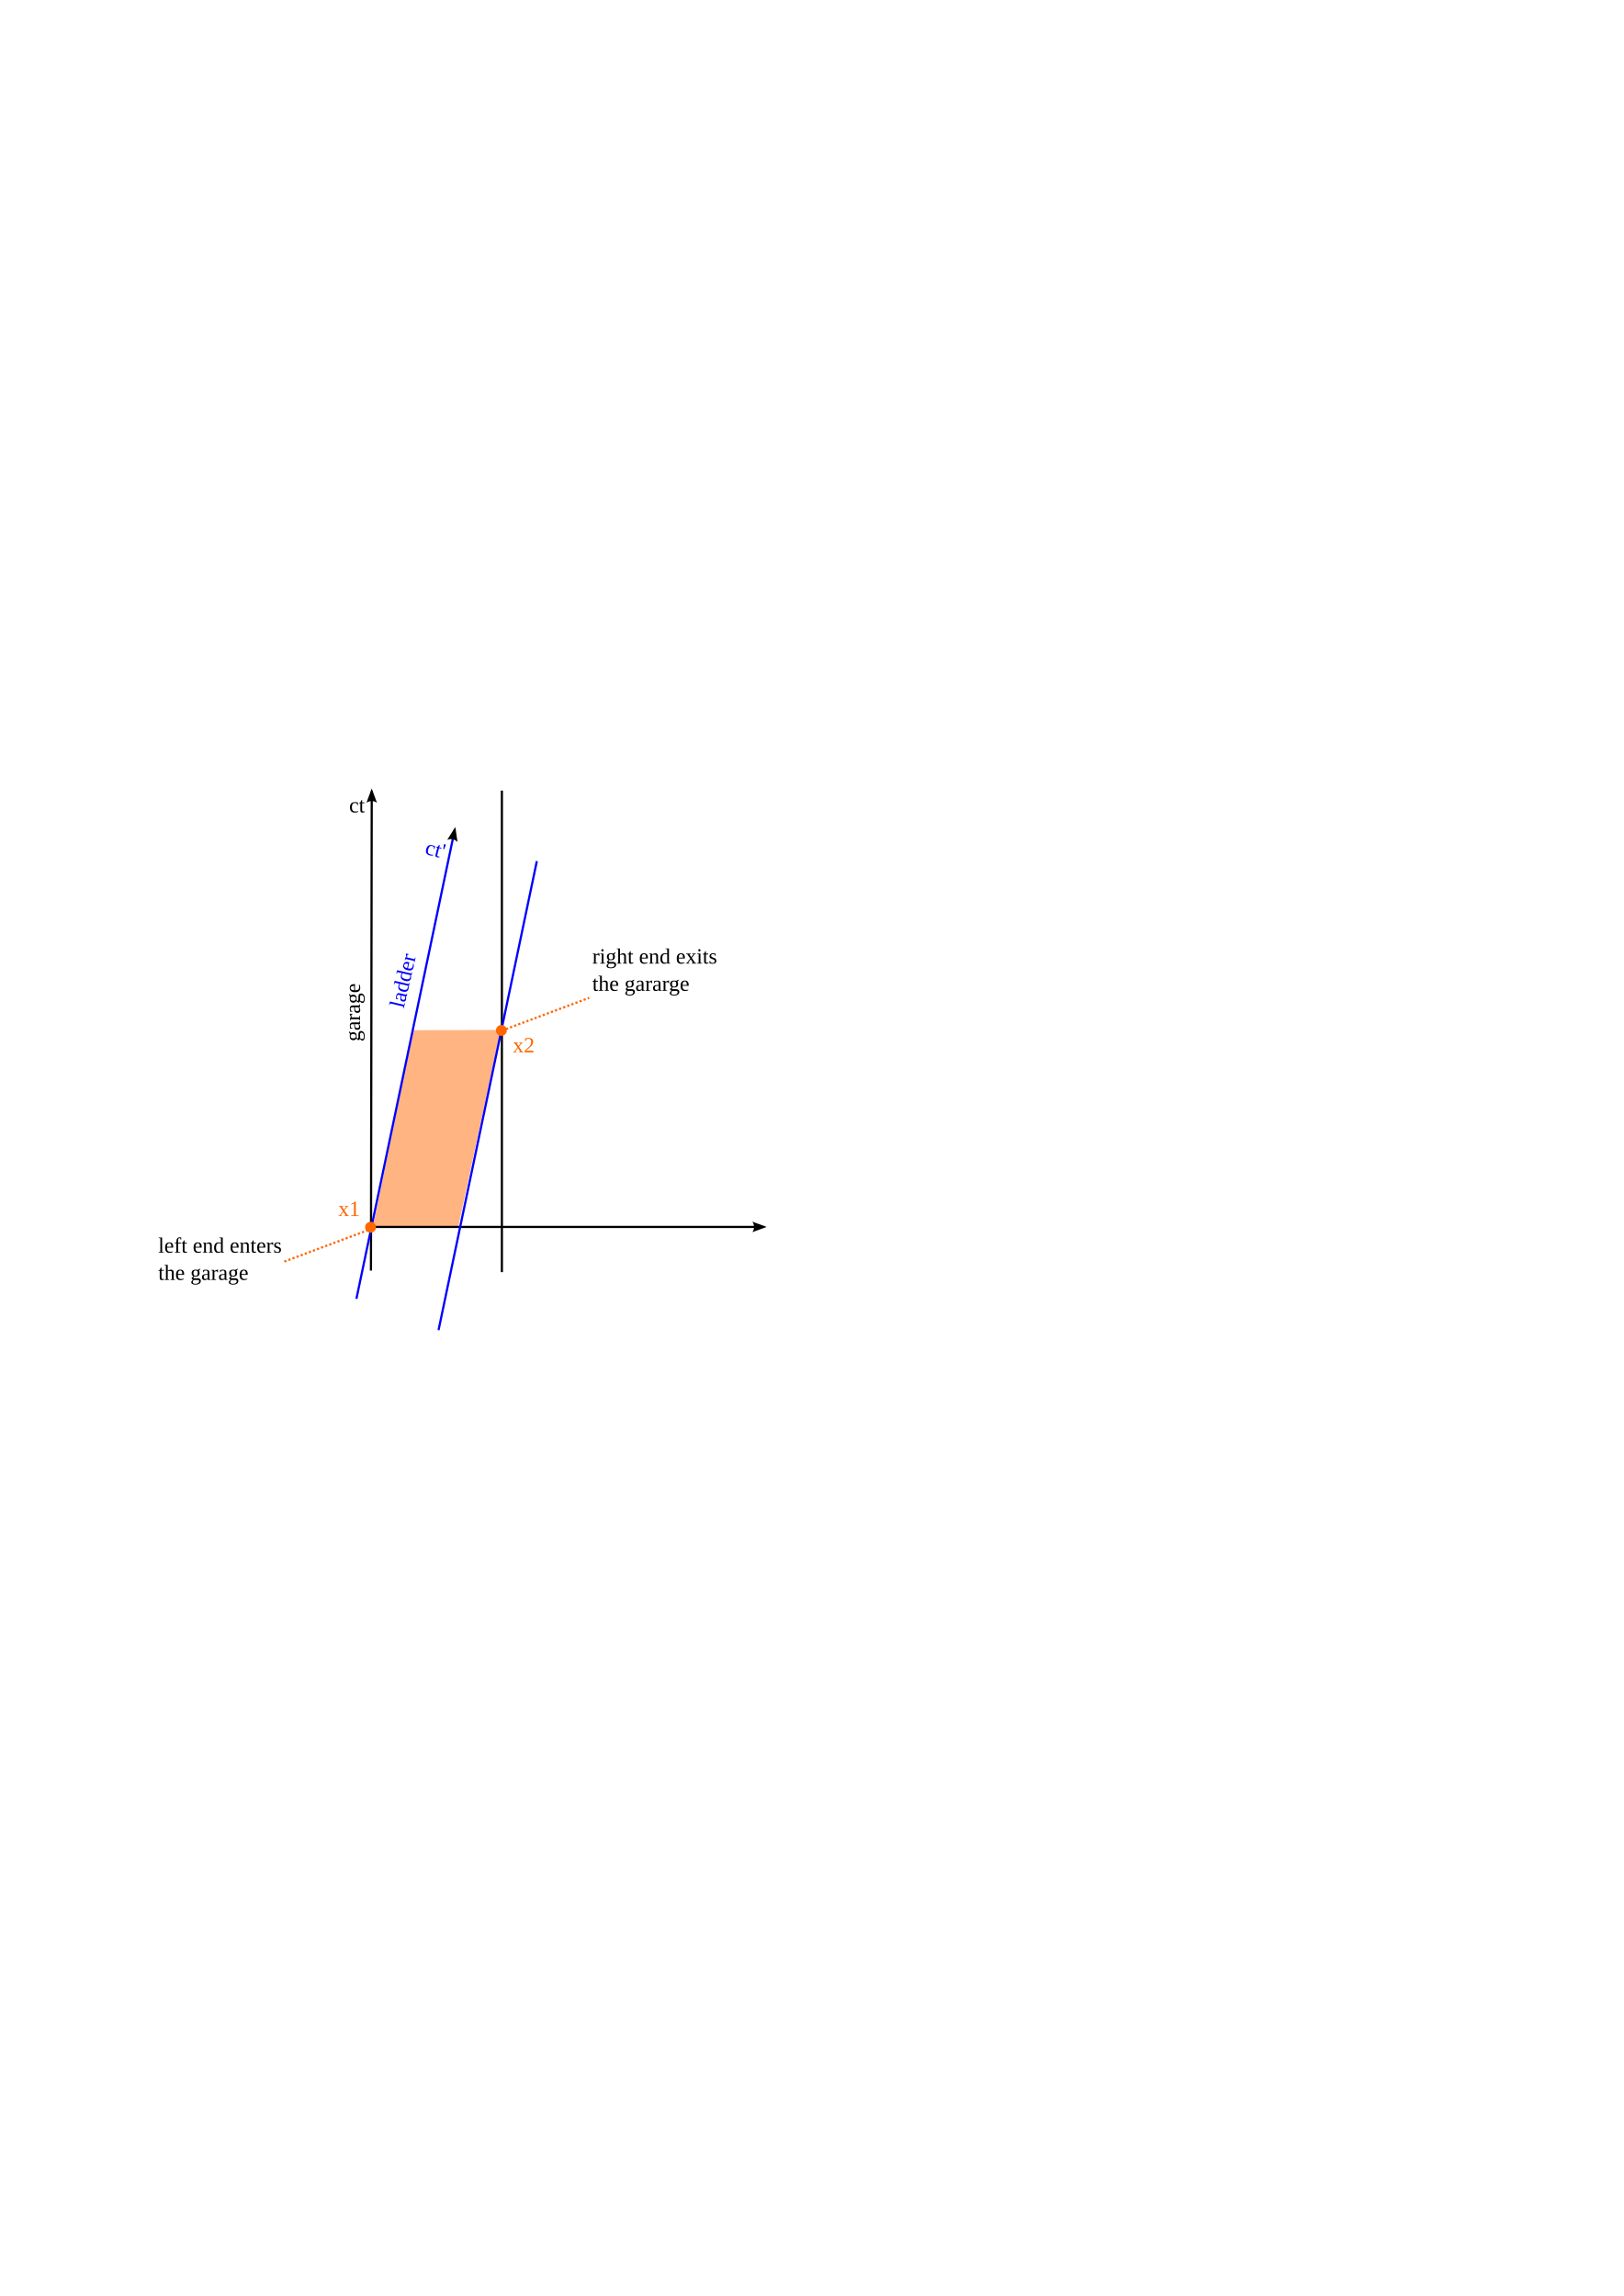
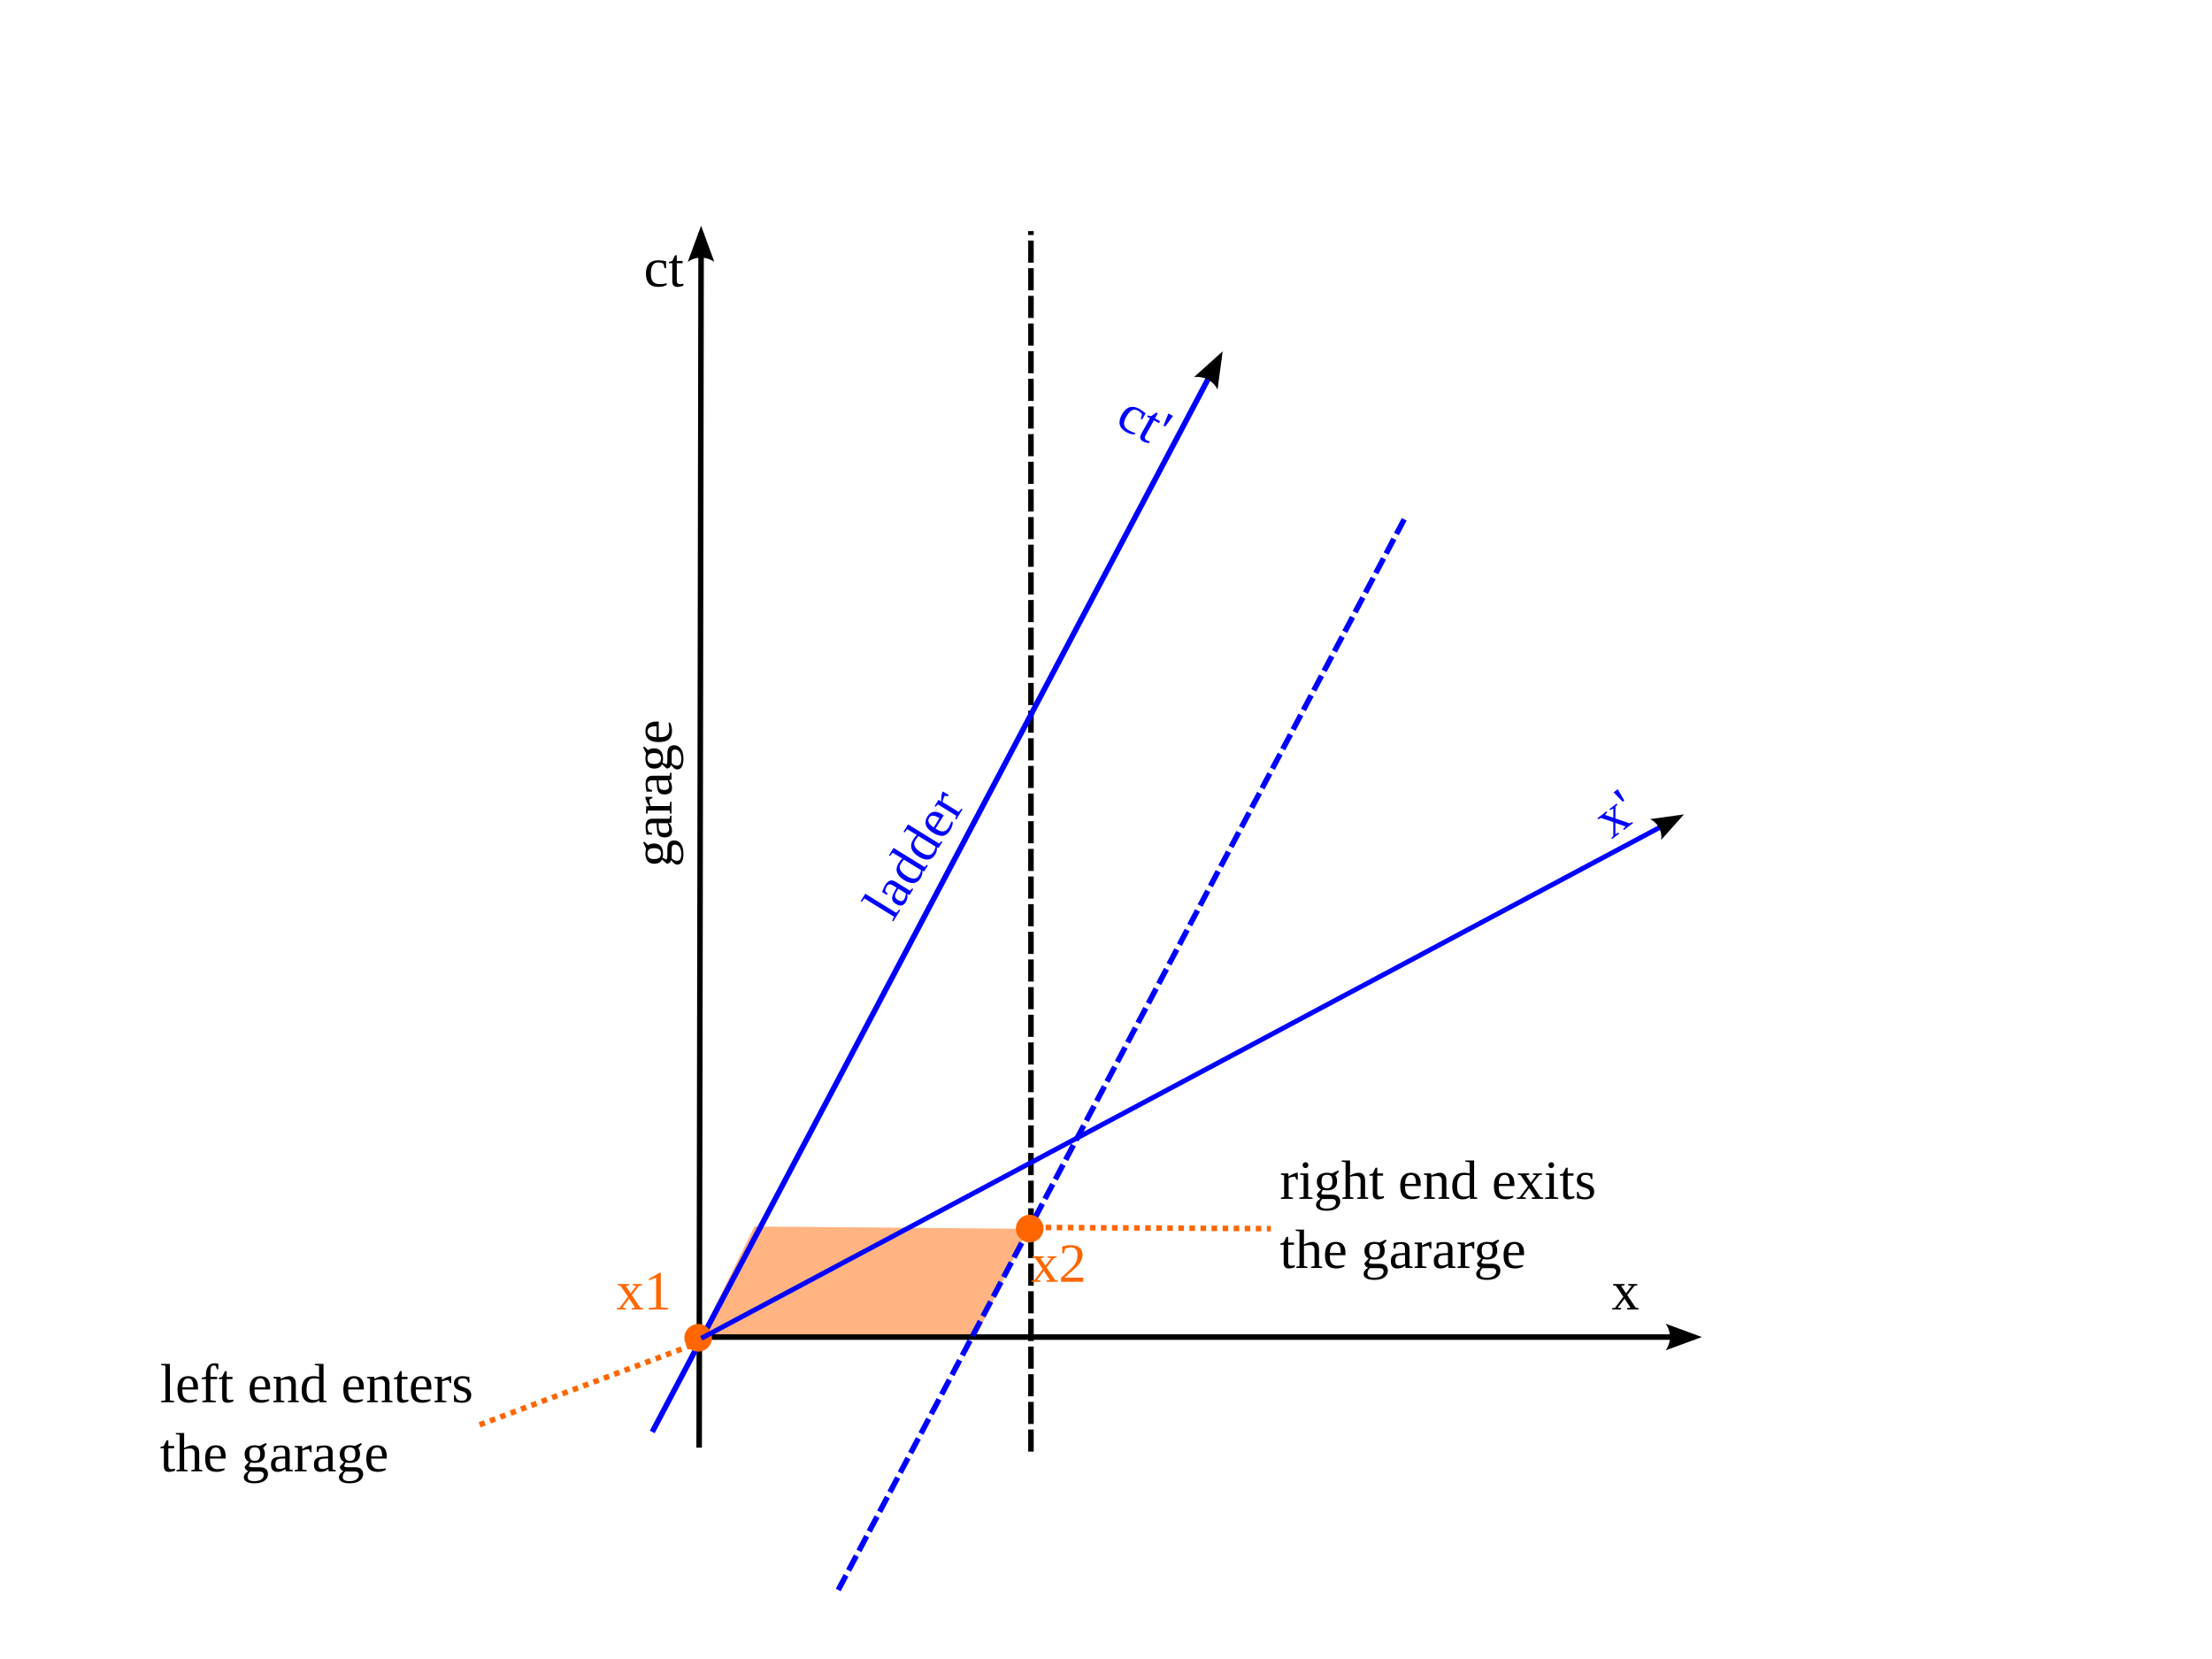
- <svg xmlns="http://www.w3.org/2000/svg" width="744.094" height="1052.362" id="svg2" version="1.1">
+ <svg xmlns="http://www.w3.org/2000/svg" width="400" height="300" id="svg2" version="1.1">
  <defs id="defs4">
-     <marker orient="auto" refY="0.0" refX="0.0" id="Arrow2Mstart" style="overflow:visible">
-       <path id="path3841" style="fill-rule:evenodd;stroke-width:0.625;stroke-linejoin:round" d="M 8.719,4.034 L -2.207,0.016 L 8.719,-4.002 C 6.973,-1.63 6.983,1.616 8.719,4.034 z " transform="scale(0.6) translate(0,0)" />
+     <marker orient="auto" refY="0" refX="0" id="Arrow2Mstart" style="overflow:visible">
+       <path id="path3841" style="fill-rule:evenodd;stroke-width:0.625;stroke-linejoin:round" d="M 8.719,4.034 -2.207,0.016 8.719,-4.002 c -1.745,2.372 -1.735,5.617 -6e-7,8.035 z" transform="scale(0.6,0.6)" />
    </marker>
-     <marker orient="auto" refY="0.0" refX="0.0" id="Arrow2Mend" style="overflow:visible;">
-       <path id="path3844" style="fill-rule:evenodd;stroke-width:0.625;stroke-linejoin:round;" d="M 8.719,4.034 L -2.207,0.016 L 8.719,-4.002 C 6.973,-1.63 6.983,1.616 8.719,4.034 z " transform="scale(0.6) rotate(180) translate(0,0)" />
+     <marker orient="auto" refY="0" refX="0" id="Arrow2Mend" style="overflow:visible">
+       <path id="path3844" style="fill-rule:evenodd;stroke-width:0.625;stroke-linejoin:round" d="M 8.719,4.034 -2.207,0.016 8.719,-4.002 c -1.745,2.372 -1.735,5.617 -6e-7,8.035 z" transform="scale(-0.6,-0.6)" />
    </marker>
    <marker orient="auto" refY="0" refX="0" id="Arrow2Mend-3" style="overflow:visible">
      <path id="path3844-3" style="fill-rule:evenodd;stroke-width:0.625;stroke-linejoin:round" d="M 8.719,4.034 -2.207,0.016 8.719,-4.002 c -1.745,2.372 -1.735,5.617 -6e-7,8.035 z" transform="scale(-0.6,-0.6)" />
    </marker>
    <marker orient="auto" refY="0" refX="0" id="Arrow2Mend-8" style="overflow:visible">
      <path id="path3844-2" style="fill-rule:evenodd;stroke-width:0.625;stroke-linejoin:round" d="M 8.719,4.034 -2.207,0.016 8.719,-4.002 c -1.745,2.372 -1.735,5.617 -6e-7,8.035 z" transform="scale(-0.6,-0.6)" />
    </marker>
+     <marker orient="auto" refY="0" refX="0" id="Arrow2Mend-5" style="overflow:visible">
+       <path id="path3844-5" style="fill-rule:evenodd;stroke-width:0.625;stroke-linejoin:round" d="M 8.719,4.034 -2.207,0.016 8.719,-4.002 c -1.745,2.372 -1.735,5.617 -6e-7,8.035 z" transform="scale(-0.6,-0.6)" />
+     </marker>
  </defs>
-   <g id="layer1">
-     <path style="fill:none;stroke:#000000;stroke-width:1px;stroke-linecap:butt;stroke-linejoin:miter;stroke-opacity:1" d="m 230,583.076 0,-220.714" id="path3027" />
-     <path style="fill:#ff6600;fill-opacity:0.491;stroke:none" d="m 170.902,562.295 39.098,0.067 19.456,-90.29 -40.143,0.12 z" id="path4625" />
-     <flowRoot xml:space="preserve" id="flowRoot4627" style="font-size:14px;font-style:normal;font-variant:normal;font-weight:normal;font-stretch:normal;line-height:125%;letter-spacing:0px;word-spacing:0px;fill:#000000;fill-opacity:1;stroke:none;font-family:Times New Roman;-inkscape-font-specification:Times New Roman">
+   <g id="layer1" transform="translate(0,-752.3622)">
+     <path style="fill:none;stroke:#000000;stroke-width:1;stroke-linecap:butt;stroke-linejoin:miter;stroke-miterlimit:4;stroke-opacity:1;stroke-dasharray:4, 1;stroke-dashoffset:0" d="m 186.429,1014.862 0,-220.714" id="path3027" />
+     <path style="fill:#ff6600;fill-opacity:0.491;stroke:none" d="m 126.573,994.133 49.856,0.015 9.456,-19.579 -49.456,-0.421 z" id="path4625" />
+     <flowRoot xml:space="preserve" id="flowRoot4627" style="font-size:14px;font-style:normal;font-variant:normal;font-weight:normal;font-stretch:normal;line-height:125%;letter-spacing:0px;word-spacing:0px;fill:#000000;fill-opacity:1;stroke:none;font-family:Times New Roman;-inkscape-font-specification:Times New Roman" transform="translate(-43.57144,431.7857)">
      <flowRegion id="flowRegion4629">
-         <rect id="rect4631" width="55" height="24.286" x="121.429" y="561.291" style="-inkscape-font-specification:Times New Roman;font-family:Times New Roman" />
+         <rect id="rect4631" width="55" height="24.286" x="121.429" y="561.291" style="font-family:Times New Roman;-inkscape-font-specification:Times New Roman" />
      </flowRegion>
      <flowPara id="flowPara4633" />
    </flowRoot>
-     <text xml:space="preserve" style="font-size:14px;font-style:normal;font-variant:normal;font-weight:normal;font-stretch:normal;line-height:125%;letter-spacing:0px;word-spacing:0px;fill:#000000;fill-opacity:1;stroke:none;font-family:UnPilgi;-inkscape-font-specification:UnPilgi" x="72.5" y="574.148" id="text4635">
-       <tspan id="tspan4637" x="72.5" y="574.148" style="font-size:10px;font-family:Times New Roman;-inkscape-font-specification:Times New Roman">left end enters</tspan>
-       <tspan x="72.5" y="586.648" style="font-size:10px;font-family:Times New Roman;-inkscape-font-specification:Times New Roman" id="tspan4639">the garage</tspan>
+     <text xml:space="preserve" style="font-size:14px;font-style:normal;font-variant:normal;font-weight:normal;font-stretch:normal;line-height:125%;letter-spacing:0px;word-spacing:0px;fill:#000000;fill-opacity:1;stroke:none;font-family:UnPilgi;-inkscape-font-specification:UnPilgi" x="28.929" y="1005.934" id="text4635">
+       <tspan id="tspan4637" x="28.929" y="1005.934" style="font-size:10px;font-family:Times New Roman;-inkscape-font-specification:Times New Roman">left end enters</tspan>
+       <tspan x="28.929" y="1018.434" style="font-size:10px;font-family:Times New Roman;-inkscape-font-specification:Times New Roman" id="tspan4639">the garage</tspan>
    </text>
-     <text xml:space="preserve" style="font-size:14px;font-style:normal;font-variant:normal;font-weight:normal;font-stretch:normal;line-height:125%;letter-spacing:0px;word-spacing:0px;fill:#000000;fill-opacity:1;stroke:none;font-family:UnPilgi;-inkscape-font-specification:UnPilgi" x="271.429" y="441.648" id="text4641">
-       <tspan id="tspan4643" x="271.429" y="441.648" style="font-size:10px;font-family:Times New Roman;-inkscape-font-specification:Times New Roman">right end exits</tspan>
-       <tspan x="271.429" y="454.148" id="tspan4645" style="font-size:10px;font-family:Times New Roman;-inkscape-font-specification:Times New Roman">the gararge</tspan>
+     <text xml:space="preserve" style="font-size:14px;font-style:normal;font-variant:normal;font-weight:normal;font-stretch:normal;line-height:125%;letter-spacing:0px;word-spacing:0px;fill:#000000;fill-opacity:1;stroke:none;font-family:UnPilgi;-inkscape-font-specification:UnPilgi" x="231.429" y="969.148" id="text4641">
+       <tspan id="tspan4643" x="231.429" y="969.148" style="font-size:10px;font-family:Times New Roman;-inkscape-font-specification:Times New Roman">right end exits</tspan>
+       <tspan x="231.429" y="981.648" id="tspan4645" style="font-size:10px;font-family:Times New Roman;-inkscape-font-specification:Times New Roman">the gararge</tspan>
    </text>
-     <path style="fill:none;stroke:#000000;stroke-width:1px;stroke-linecap:butt;stroke-linejoin:miter;stroke-opacity:1;marker-end:url(#Arrow2Mend)" d="m 170,562.362 180,0" id="path4647" />
-     <path style="fill:none;stroke:#000000;stroke-width:1px;stroke-linecap:butt;stroke-linejoin:miter;stroke-opacity:1;marker-end:url(#Arrow2Mend)" d="m 170,582.362 0.357,-219.643" id="path5201" />
-     <path style="fill:#0000ff;fill-opacity:1;stroke:#0000ff;stroke-width:1px;stroke-linecap:butt;stroke-linejoin:miter;stroke-opacity:1;marker-end:url(#Arrow2Mend)" d="M 163.337,595.309 208.391,380.336" id="path5201-0" />
-     <path style="fill:#ff6600;fill-opacity:1;stroke:none" id="path5387" d="m 115,474.862 a 2.5,2.5 0 1 1 -5,0 2.5,2.5 0 1 1 5,0 z" transform="translate(57.32616,87.63073)" />
-     <path style="fill:#0000ff;fill-opacity:1;stroke:#0000ff;stroke-width:1px;stroke-linecap:butt;stroke-linejoin:miter;stroke-opacity:1;marker-end:none" d="M 200.969,609.655 246.023,394.682" id="path5201-0-2" />
-     <path style="fill:#ff6600;fill-opacity:1;stroke:none" id="path5387-3" d="m 115,474.862 a 2.5,2.5 0 1 1 -5,0 2.5,2.5 0 1 1 5,0 z" transform="translate(117.2729,-2.573596)" />
-     <path style="fill:#ff6600;stroke:#ff6600;stroke-width:1;stroke-linecap:butt;stroke-linejoin:miter;stroke-opacity:1;stroke-miterlimit:4;stroke-dasharray:1,1;stroke-dashoffset:0" d="m 230,472.362 c 40,-15 40,-15 40,-15" id="path5407" />
-     <path style="fill:#ff6600;stroke:#ff6600;stroke-width:1;stroke-linecap:butt;stroke-linejoin:miter;stroke-miterlimit:4;stroke-opacity:1;stroke-dasharray:1, 1;stroke-dashoffset:0" d="m 130.297,578.224 c 40,-15 40,-15 40,-15" id="path5407-4" />
-     <text xml:space="preserve" style="font-size:14px;font-style:normal;font-variant:normal;font-weight:normal;font-stretch:normal;line-height:125%;letter-spacing:0px;word-spacing:0px;fill:#000000;fill-opacity:1;stroke:none;font-family:UnPilgi;-inkscape-font-specification:UnPilgi" x="160" y="372.362" id="text4883">
-       <tspan id="tspan4885" x="160" y="372.362" style="font-size:10px;font-family:Times New Roman;-inkscape-font-specification:Times New Roman">ct</tspan>
+     <path style="fill:none;stroke:#000000;stroke-width:1px;stroke-linecap:butt;stroke-linejoin:miter;stroke-opacity:1;marker-end:url(#Arrow2Mend)" d="m 126.429,994.148 180,0" id="path4647" />
+     <path style="fill:none;stroke:#000000;stroke-width:1px;stroke-linecap:butt;stroke-linejoin:miter;stroke-opacity:1;marker-end:url(#Arrow2Mend)" d="M 126.429,1014.148 126.786,794.505" id="path5201" />
+     <path style="fill:#0000ff;fill-opacity:1;stroke:#0000ff;stroke-width:1px;stroke-linecap:butt;stroke-linejoin:miter;stroke-opacity:1;marker-end:url(#Arrow2Mend)" d="M 117.948,1011.301 220.49,817.063" id="path5201-0" />
+     <path style="fill:#ff6600;fill-opacity:1;stroke:none" id="path5387" d="m 115,474.862 a 2.5,2.5 0 1 1 -5,0 2.5,2.5 0 1 1 5,0 z" transform="translate(13.75472,519.4164)" />
+     <path style="fill:#0000ff;fill-opacity:1;stroke:#0000ff;stroke-width:1;stroke-linecap:butt;stroke-linejoin:miter;stroke-miterlimit:4;stroke-opacity:1;stroke-dasharray:3, 1;stroke-dashoffset:0;marker-end:none" d="M 151.582,1039.884 254.229,845.702" id="path5201-0-2" />
+     <path style="fill:#ff6600;fill-opacity:1;stroke:none" id="path5387-3" d="m 115,474.862 a 2.5,2.5 0 1 1 -5,0 2.5,2.5 0 1 1 5,0 z" transform="translate(73.70141,499.6703)" />
+     <path style="fill:#ff6600;stroke:#ff6600;stroke-width:1;stroke-linecap:butt;stroke-linejoin:miter;stroke-miterlimit:4;stroke-opacity:1;stroke-dasharray:1, 1;stroke-dashoffset:0" d="m 187.089,974.318 c 42.719,0.224 42.719,0.224 42.719,0.224" id="path5407" />
+     <path style="fill:#ff6600;stroke:#ff6600;stroke-width:1;stroke-linecap:butt;stroke-linejoin:miter;stroke-miterlimit:4;stroke-opacity:1;stroke-dasharray:1, 1;stroke-dashoffset:0" d="M 86.725,1010.01 C 126.725,995.01 126.725,995.01 126.725,995.01" id="path5407-4" />
+     <text xml:space="preserve" style="font-size:14px;font-style:normal;font-variant:normal;font-weight:normal;font-stretch:normal;line-height:125%;letter-spacing:0px;word-spacing:0px;fill:#000000;fill-opacity:1;stroke:none;font-family:UnPilgi;-inkscape-font-specification:UnPilgi" x="116.429" y="804.148" id="text4883">
+       <tspan id="tspan4885" x="116.429" y="804.148" style="font-size:10px;font-family:Times New Roman;-inkscape-font-specification:Times New Roman">ct</tspan>
    </text>
-     <text xml:space="preserve" style="font-size:14px;font-style:normal;font-variant:normal;font-weight:normal;font-stretch:normal;line-height:125%;letter-spacing:0px;word-spacing:0px;fill:#000000;fill-opacity:1;stroke:none;font-family:UnPilgi;-inkscape-font-specification:UnPilgi" x="285.687" y="330.622" id="text4883-2" transform="matrix(0.9685242,0.2489192,-0.2489192,0.9685242,0,0)">
-       <tspan id="tspan4885-5" x="285.687" y="330.622" style="font-size:10px;font-family:Times New Roman;-inkscape-font-specification:Times New Roman;fill:#0000ff">ct'</tspan>
+     <text xml:space="preserve" style="font-size:14px;font-style:normal;font-variant:normal;font-weight:normal;font-stretch:normal;line-height:125%;letter-spacing:0px;word-spacing:0px;fill:#000000;fill-opacity:1;stroke:none;font-family:UnPilgi;-inkscape-font-specification:UnPilgi" x="578.482" y="627.23" id="text4883-2" transform="matrix(0.8743644,0.4852699,-0.4852699,0.8743644,0,0)">
+       <tspan id="tspan4885-5" x="578.482" y="627.23" style="font-size:10px;fill:#0000ff;font-family:Times New Roman;-inkscape-font-specification:Times New Roman">ct'</tspan>
    </text>
-     <text xml:space="preserve" style="font-size:14px;font-style:normal;font-variant:normal;font-weight:normal;font-stretch:normal;line-height:125%;letter-spacing:0px;word-spacing:0px;fill:#000000;fill-opacity:1;stroke:none;font-family:UnPilgi;-inkscape-font-specification:UnPilgi" x="-477.362" y="165" id="text4908" transform="matrix(0,-1,1,0,0,0)">
-       <tspan id="tspan4910" x="-477.362" y="165" style="font-size:10px;font-family:Times New Roman;-inkscape-font-specification:Times New Roman">garage</tspan>
+     <text xml:space="preserve" style="font-size:14px;font-style:normal;font-variant:normal;font-weight:normal;font-stretch:normal;line-height:125%;letter-spacing:0px;word-spacing:0px;fill:#000000;fill-opacity:1;stroke:none;font-family:UnPilgi;-inkscape-font-specification:UnPilgi" x="-909.148" y="121.429" id="text4908" transform="matrix(0,-1,1,0,0,0)">
+       <tspan id="tspan4910" x="-909.148" y="121.429" style="font-size:10px;font-family:Times New Roman;-inkscape-font-specification:Times New Roman">garage</tspan>
    </text>
-     <text xml:space="preserve" style="font-size:14px;font-style:normal;font-variant:normal;font-weight:normal;font-stretch:normal;line-height:125%;letter-spacing:0px;word-spacing:0px;fill:#000000;fill-opacity:1;stroke:none;font-family:UnPilgi;-inkscape-font-specification:UnPilgi" x="-408.335" y="285.073" id="text4908-0" transform="matrix(0.2268718,-0.9739246,0.9739246,0.2268718,0,0)">
-       <tspan x="-408.335" y="285.073" style="font-size:10px;fill:#0000ff;font-family:Times New Roman;-inkscape-font-specification:Times New Roman" id="tspan4933">ladder</tspan>
+     <text xml:space="preserve" style="font-size:14px;font-style:normal;font-variant:normal;font-weight:normal;font-stretch:normal;line-height:125%;letter-spacing:0px;word-spacing:0px;fill:#000000;fill-opacity:1;stroke:none;font-family:UnPilgi;-inkscape-font-specification:UnPilgi" x="-697.148" y="620.385" id="text4908-0" transform="matrix(0.5255364,-0.8507711,0.8507711,0.5255364,0,0)">
+       <tspan x="-697.148" y="620.385" style="font-size:10px;fill:#0000ff;font-family:Times New Roman;-inkscape-font-specification:Times New Roman" id="tspan4933">ladder</tspan>
    </text>
-     <text xml:space="preserve" style="font-size:14px;font-style:normal;font-variant:normal;font-weight:normal;font-stretch:normal;line-height:125%;letter-spacing:0px;word-spacing:0px;fill:#000000;fill-opacity:1;stroke:none;font-family:UnPilgi;-inkscape-font-specification:UnPilgi" x="155" y="557.362" id="text4883-3">
-       <tspan id="tspan4885-0" x="155" y="557.362" style="font-size:10px;font-family:Times New Roman;-inkscape-font-specification:Times New Roman;fill:#ff6600">x1</tspan>
+     <text xml:space="preserve" style="font-size:14px;font-style:normal;font-variant:normal;font-weight:normal;font-stretch:normal;line-height:125%;letter-spacing:0px;word-spacing:0px;fill:#000000;fill-opacity:1;stroke:none;font-family:UnPilgi;-inkscape-font-specification:UnPilgi" x="111.429" y="989.148" id="text4883-3">
+       <tspan id="tspan4885-0" x="111.429" y="989.148" style="font-size:10px;fill:#ff6600;font-family:Times New Roman;-inkscape-font-specification:Times New Roman">x1</tspan>
    </text>
-     <text xml:space="preserve" style="font-size:14px;font-style:normal;font-variant:normal;font-weight:normal;font-stretch:normal;line-height:125%;letter-spacing:0px;word-spacing:0px;fill:#000000;fill-opacity:1;stroke:none;font-family:UnPilgi;-inkscape-font-specification:UnPilgi" x="235" y="482.362" id="text4883-3-0">
-       <tspan id="tspan4885-0-0" x="235" y="482.362" style="font-size:10px;fill:#ff6600;font-family:Times New Roman;-inkscape-font-specification:Times New Roman">x2</tspan>
+     <text xml:space="preserve" style="font-size:14px;font-style:normal;font-variant:normal;font-weight:normal;font-stretch:normal;line-height:125%;letter-spacing:0px;word-spacing:0px;fill:#000000;fill-opacity:1;stroke:none;font-family:UnPilgi;-inkscape-font-specification:UnPilgi" x="186.429" y="984.148" id="text4883-3-0">
+       <tspan id="tspan4885-0-0" x="186.429" y="984.148" style="font-size:10px;fill:#ff6600;font-family:Times New Roman;-inkscape-font-specification:Times New Roman">x2</tspan>
+     </text>
+     <path style="fill:#0000ff;fill-opacity:1;stroke:#0000ff;stroke-width:0.884px;stroke-linecap:butt;stroke-linejoin:miter;stroke-opacity:1;marker-end:url(#Arrow2Mend)" d="M 126.827,994.367 303.479,900.195" id="path5201-0-6" />
+     <text xml:space="preserve" style="font-size:14px;font-style:normal;font-variant:normal;font-weight:normal;font-stretch:normal;line-height:125%;letter-spacing:0px;word-spacing:0px;fill:#000000;fill-opacity:1;stroke:none;font-family:UnPilgi;-inkscape-font-specification:UnPilgi" x="-315.017" y="896.202" id="text4883-2-8" transform="matrix(0.7961913,-0.605045,0.605045,0.7961913,0,0)">
+       <tspan x="-315.017" y="896.202" style="font-size:10px;fill:#0000ff;font-family:Times New Roman;-inkscape-font-specification:Times New Roman" id="tspan5117">x'</tspan>
+     </text>
+     <text xml:space="preserve" style="font-size:14px;font-style:normal;font-variant:normal;font-weight:normal;font-stretch:normal;line-height:125%;letter-spacing:0px;word-spacing:0px;fill:#000000;fill-opacity:1;stroke:none;font-family:UnPilgi;-inkscape-font-specification:UnPilgi" x="291.429" y="989.148" id="text4883-7">
+       <tspan id="tspan4885-9" x="291.429" y="989.148" style="font-size:10px;font-family:Times New Roman;-inkscape-font-specification:Times New Roman">x</tspan>
    </text>
  </g>
</svg>
